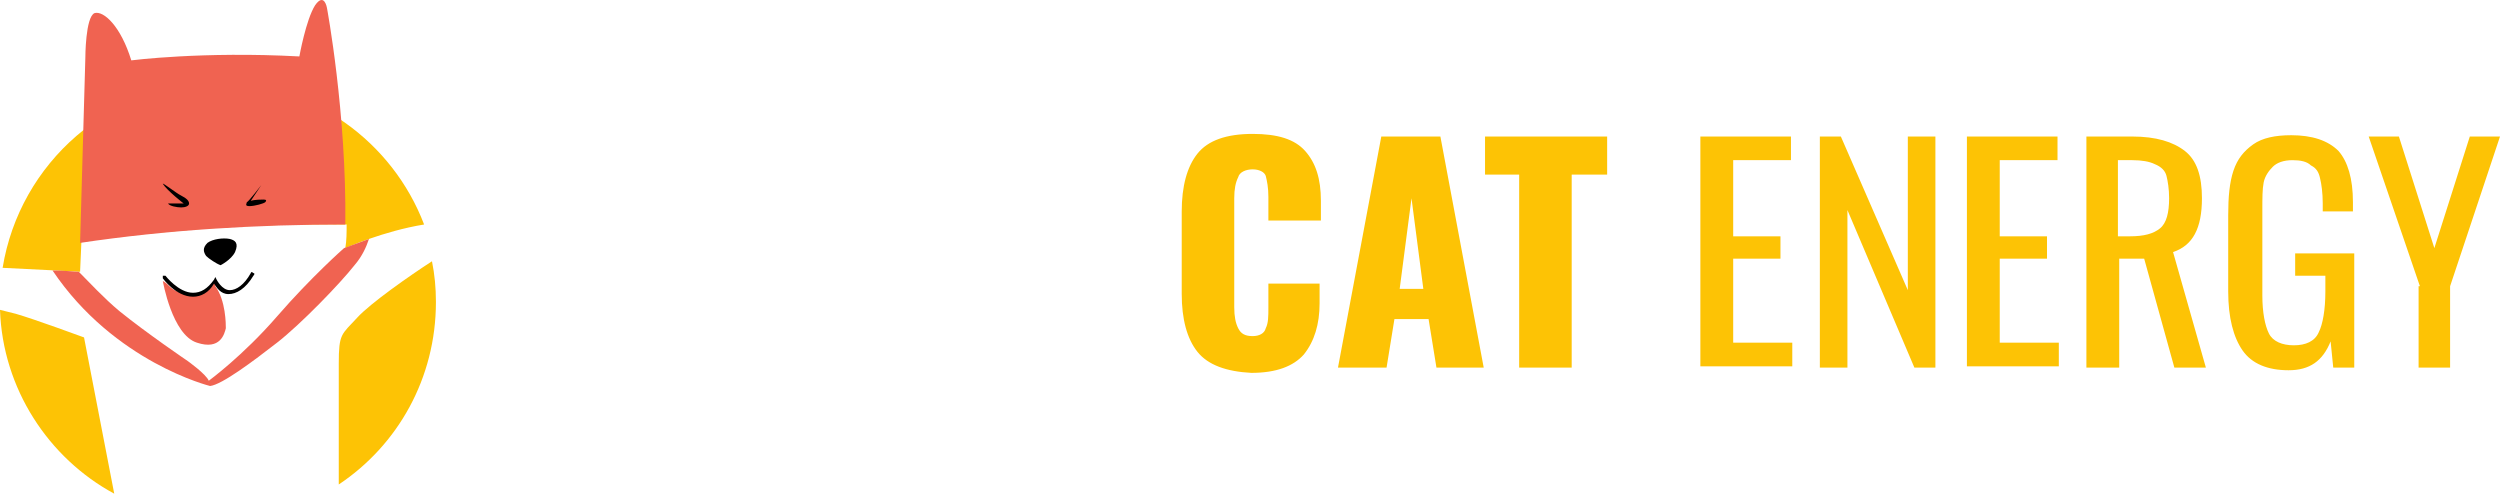
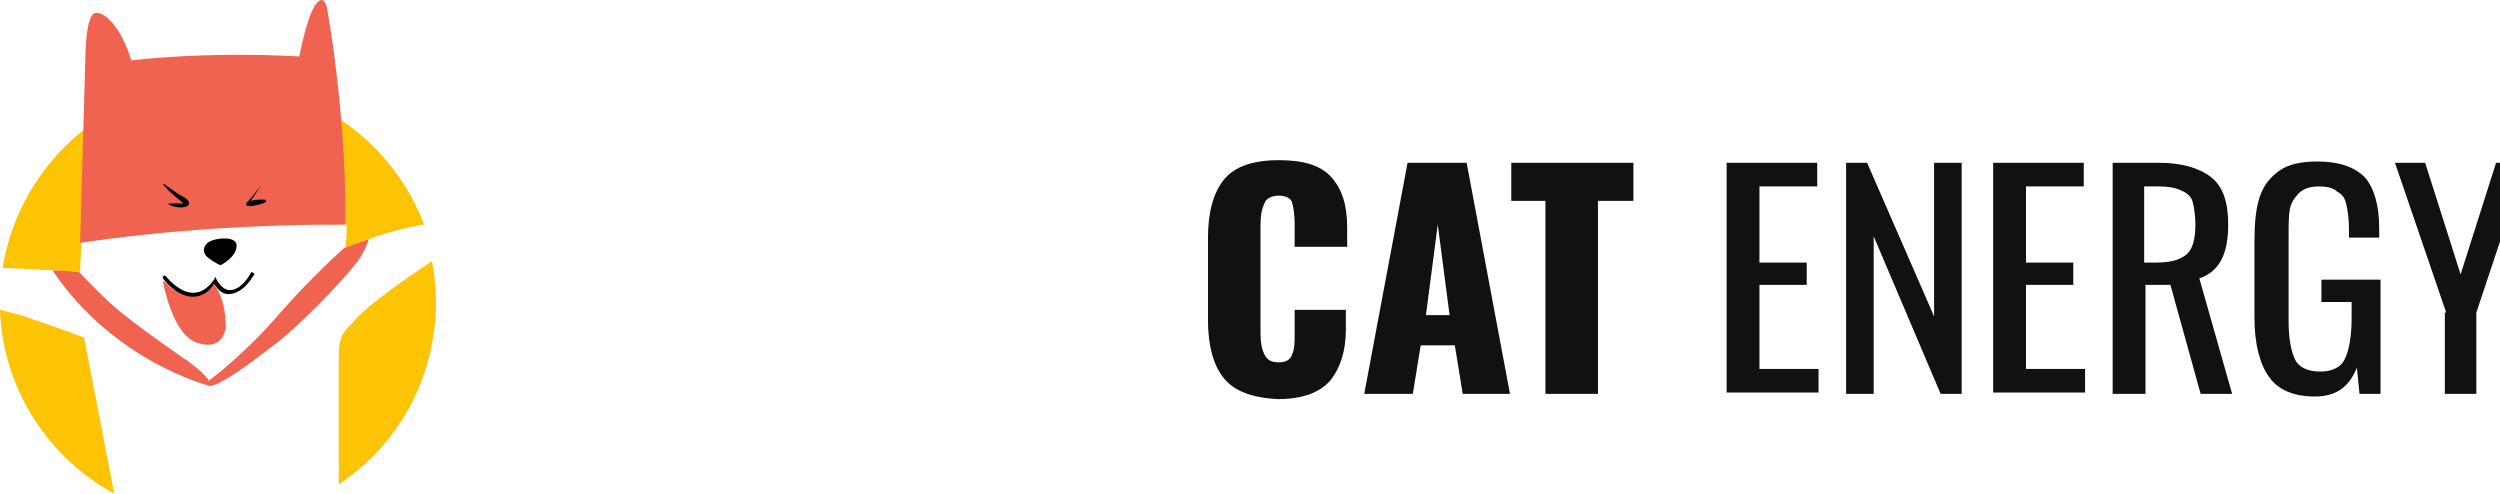
<svg xmlns="http://www.w3.org/2000/svg" version="1.1" id="Layer_2" x="0" y="0" viewBox="0 0.002 190.4 37.598">
-   <style>.st0{fill:#fdc305}.st1{fill:#f06351}</style>
+   <style>.st0{fill:#fdc305}.st1{fill:#f06351}.st2{fill:#111}</style>
  <path class="st0" d="M6.1 20.7l.1-2.3c6.7-.9 13.4-1.4 20.2-1.3 0 .6 0 1.2-.1 1.8 0 0 2.9-1.3 6-1.8-2.4-6.3-8.5-10.8-15.6-10.8C8.4 6.3 1.5 12.4.2 20.4c2.2.1 5.9.3 5.9.3zm21.1 3.5c-1.2 1.3-1.4 1.2-1.4 3.5v9.2c4.5-3 7.4-8.1 7.4-13.9 0-1.1-.1-2.1-.3-3.1-1.7 1.1-4.7 3.2-5.7 4.3zM6.4 25.7s-3.8-1.4-5.2-1.8L0 23.6c.2 6 3.7 11.3 8.7 14L6.4 25.7z" />
  <path class="st1" d="M26.3 17.1C26.4 8.6 24.9.6 24.9.6s-.2-1.2-.9-.2c-.7 1.1-1.2 3.9-1.2 3.9-7.4-.4-12.8.3-12.8.3C9.2 2 7.9.8 7.2 1c-.7.3-.7 3.4-.7 3.4l-.4 14.1c6.7-1 13.5-1.4 20.2-1.4z" />
  <path d="M12.4 14c0-.1 1 .7 1.4.9.4.2.6.4.6.6 0 .2-.3.3-.6.3s-.9-.1-1-.3H14c.1.1-1.3-1-1.6-1.5zm7.5.1s-1 1.3-1.1 1.3c0 .1-.2.3.2.3s1.1-.2 1.2-.3c.1-.1.1-.2-.1-.2s-.7 0-1 .1l.8-1.2s.1-.1 0 0zm-3.1 6.1s.8-.4 1.1-1c.3-.7 0-.9-.4-1-.5-.1-1.3 0-1.7.3-.4.4-.3.7-.1 1 .2.2.8.6 1.1.7z" />
  <path class="st1" d="M16.3 21.5s-.2.4-.5.6c-.2.2-.6.4-1 .4-.6 0-1.1-.2-1.5-.4-.2-.1-.4-.3-.5-.4-.2-.2-.4-.3-.4-.3s.7 4.1 2.6 4.7c1.8.6 2.1-.7 2.2-1.1 0-.3 0-2.1-.8-3.2.1-.4 0-.2-.1-.3z" />
  <path d="M14.7 22.6c-1.3 0-2.3-1.4-2.3-1.4V21h.2s1 1.3 2.1 1.3c.6 0 1.1-.3 1.6-1l.1-.2.1.2s.4.8 1 .8c.5 0 1.1-.4 1.6-1.3 0-.1.1-.1.2 0 .1 0 .1.1 0 .2-.6 1-1.3 1.4-1.9 1.4-.6 0-.9-.5-1.1-.8-.4.7-1 1-1.6 1z" />
  <path class="st1" d="M26.2 18.9s-2.5 2.2-5.1 5.2-5.2 4.9-5.2 4.9c-.2-.5-1.6-1.5-1.6-1.5s-3.1-2.1-5.2-3.8c-1.2-1-2.3-2.2-3.1-3-.3 0-1.1-.1-2-.1 4.7 7 12 8.8 12 8.8.9-.1 3.3-1.9 5.1-3.3 1.8-1.4 4.8-4.5 5.9-5.9.6-.7.9-1.4 1.1-2-1.1.4-1.9.7-1.9.7z" />
-   <path class="st0" d="M1.2 16.6c-.8-1-1.2-2.5-1.2-4.4V5.9C0 4 .4 2.5 1.2 1.5 2 .5 3.4 0 5.4 0c1.9 0 3.2.4 4 1.3.8.9 1.2 2.1 1.2 3.8v1.5h-4V4.8c0-.7-.1-1.2-.2-1.6-.1-.3-.5-.5-1-.5s-1 .2-1.1.6c-.2.4-.3.9-.3 1.6v8.3c0 .7.1 1.2.3 1.6.2.4.5.6 1.1.6.5 0 .9-.2 1-.6.2-.4.2-.9.2-1.6v-1.8h3.9v1.5c0 1.6-.4 2.9-1.2 3.9-.8.9-2.1 1.4-4 1.4-1.9-.1-3.3-.6-4.1-1.6zM15.2.2h4.5L23 17.8h-3.6l-.6-3.7h-2.6l-.6 3.7h-3.7L15.2.2zm3.2 11.6l-.9-6.9-.9 6.9h1.8zm7.4-8.7h-2.7V.2h9.3v2.9h-2.7v14.7h-4V3.1zM39.5.2h6.9V2H42v5.8h3.6v1.7H42v6.4h4.5v1.8h-7V.2zm9 0h1.7l5.1 11.7V.2h2.1v17.6h-1.6l-5.1-12v12h-2.1V.2zm11.3 0h6.9V2h-4.4v5.8h3.6v1.7h-3.6v6.4h4.5v1.8h-7V.2zm9 0h3.6c1.8 0 3.1.4 4 1.1s1.3 1.9 1.3 3.6c0 2.3-.7 3.6-2.2 4.1l2.5 8.8h-2.4l-2.3-8.3h-1.9v8.3h-2.5V.2zm3.4 7.6c1.1 0 1.8-.2 2.3-.6.5-.4.7-1.2.7-2.3 0-.7-.1-1.3-.2-1.7s-.4-.7-.9-.9c-.4-.2-1-.3-1.7-.3h-1.1v5.8h.9zm8.6 8.7c-.7-1-1.1-2.5-1.1-4.5V6.2c0-1.4.1-2.5.4-3.4.3-.9.8-1.5 1.5-2s1.7-.7 2.9-.7c1.6 0 2.8.4 3.6 1.2.7.8 1.1 2.1 1.1 3.9v.7h-2.3v-.6c0-.8-.1-1.5-.2-1.9-.1-.5-.3-.8-.7-1-.3-.3-.8-.4-1.4-.4-.7 0-1.2.2-1.5.5-.3.3-.6.7-.7 1.2-.1.5-.1 1.2-.1 2.1v6.5c0 1.3.2 2.3.5 2.9.3.6 1 .9 1.9.9.9 0 1.6-.3 1.9-1 .3-.6.5-1.7.5-3.1v-1.2h-2.3V9.1h4.5v8.7h-1.6l-.2-2c-.6 1.5-1.6 2.2-3.2 2.2s-2.8-.5-3.5-1.5zm13.5-4.9L90.4.2h2.3l2.7 8.5L98.1.2h2.3l-3.8 11.4v6.2h-2.4v-6.2z" fill="#111" transform="translate(90 10.2)" />
+   <path class="st2" d="M1.2 16.6c-.8-1-1.2-2.5-1.2-4.4V5.9C0 4 .4 2.5 1.2 1.5 2 .5 3.4 0 5.4 0c1.9 0 3.2.4 4 1.3.8.9 1.2 2.1 1.2 3.8v1.5h-4V4.8c0-.7-.1-1.2-.2-1.6-.1-.3-.5-.5-1-.5s-1 .2-1.1.6c-.2.4-.3.9-.3 1.6v8.3c0 .7.1 1.2.3 1.6.2.4.5.6 1.1.6.5 0 .9-.2 1-.6.2-.4.2-.9.2-1.6v-1.8h3.9v1.5c0 1.6-.4 2.9-1.2 3.9-.8.9-2.1 1.4-4 1.4-1.9-.1-3.3-.6-4.1-1.6zM15.2.2h4.5L23 17.8h-3.6l-.6-3.7h-2.6l-.6 3.7h-3.7L15.2.2zm3.2 11.6l-.9-6.9-.9 6.9h1.8zm7.4-8.7h-2.7V.2h9.3v2.9h-2.7v14.7h-4V3.1zM39.5.2h6.9V2H42v5.8h3.6v1.7H42v6.4h4.5v1.8h-7V.2zm9 0h1.7l5.1 11.7V.2h2.1v17.6h-1.6l-5.1-12v12h-2.1V.2zm11.3 0h6.9V2h-4.4v5.8h3.6v1.7h-3.6v6.4h4.5v1.8h-7V.2zm9 0h3.6c1.8 0 3.1.4 4 1.1s1.3 1.9 1.3 3.6c0 2.3-.7 3.6-2.2 4.1l2.5 8.8h-2.4l-2.3-8.3h-1.9v8.3h-2.5V.2zm3.4 7.6c1.1 0 1.8-.2 2.3-.6.5-.4.7-1.2.7-2.3 0-.7-.1-1.3-.2-1.7s-.4-.7-.9-.9c-.4-.2-1-.3-1.7-.3h-1.1v5.8h.9zm8.6 8.7c-.7-1-1.1-2.5-1.1-4.5V6.2c0-1.4.1-2.5.4-3.4.3-.9.8-1.5 1.5-2s1.7-.7 2.9-.7c1.6 0 2.8.4 3.6 1.2.7.8 1.1 2.1 1.1 3.9v.7h-2.3v-.6c0-.8-.1-1.5-.2-1.9-.1-.5-.3-.8-.7-1-.3-.3-.8-.4-1.4-.4-.7 0-1.2.2-1.5.5-.3.3-.6.7-.7 1.2-.1.5-.1 1.2-.1 2.1v6.5c0 1.3.2 2.3.5 2.9.3.6 1 .9 1.9.9.9 0 1.6-.3 1.9-1 .3-.6.5-1.7.5-3.1v-1.2h-2.3V9.1h4.5v8.7h-1.6l-.2-2c-.6 1.5-1.6 2.2-3.2 2.2s-2.8-.5-3.5-1.5zm13.5-4.9L90.4.2h2.3l2.7 8.5L98.1.2h2.3l-3.8 11.4v6.2h-2.4v-6.2z" fill="#111" transform="translate(92 12.2)" />
</svg>
